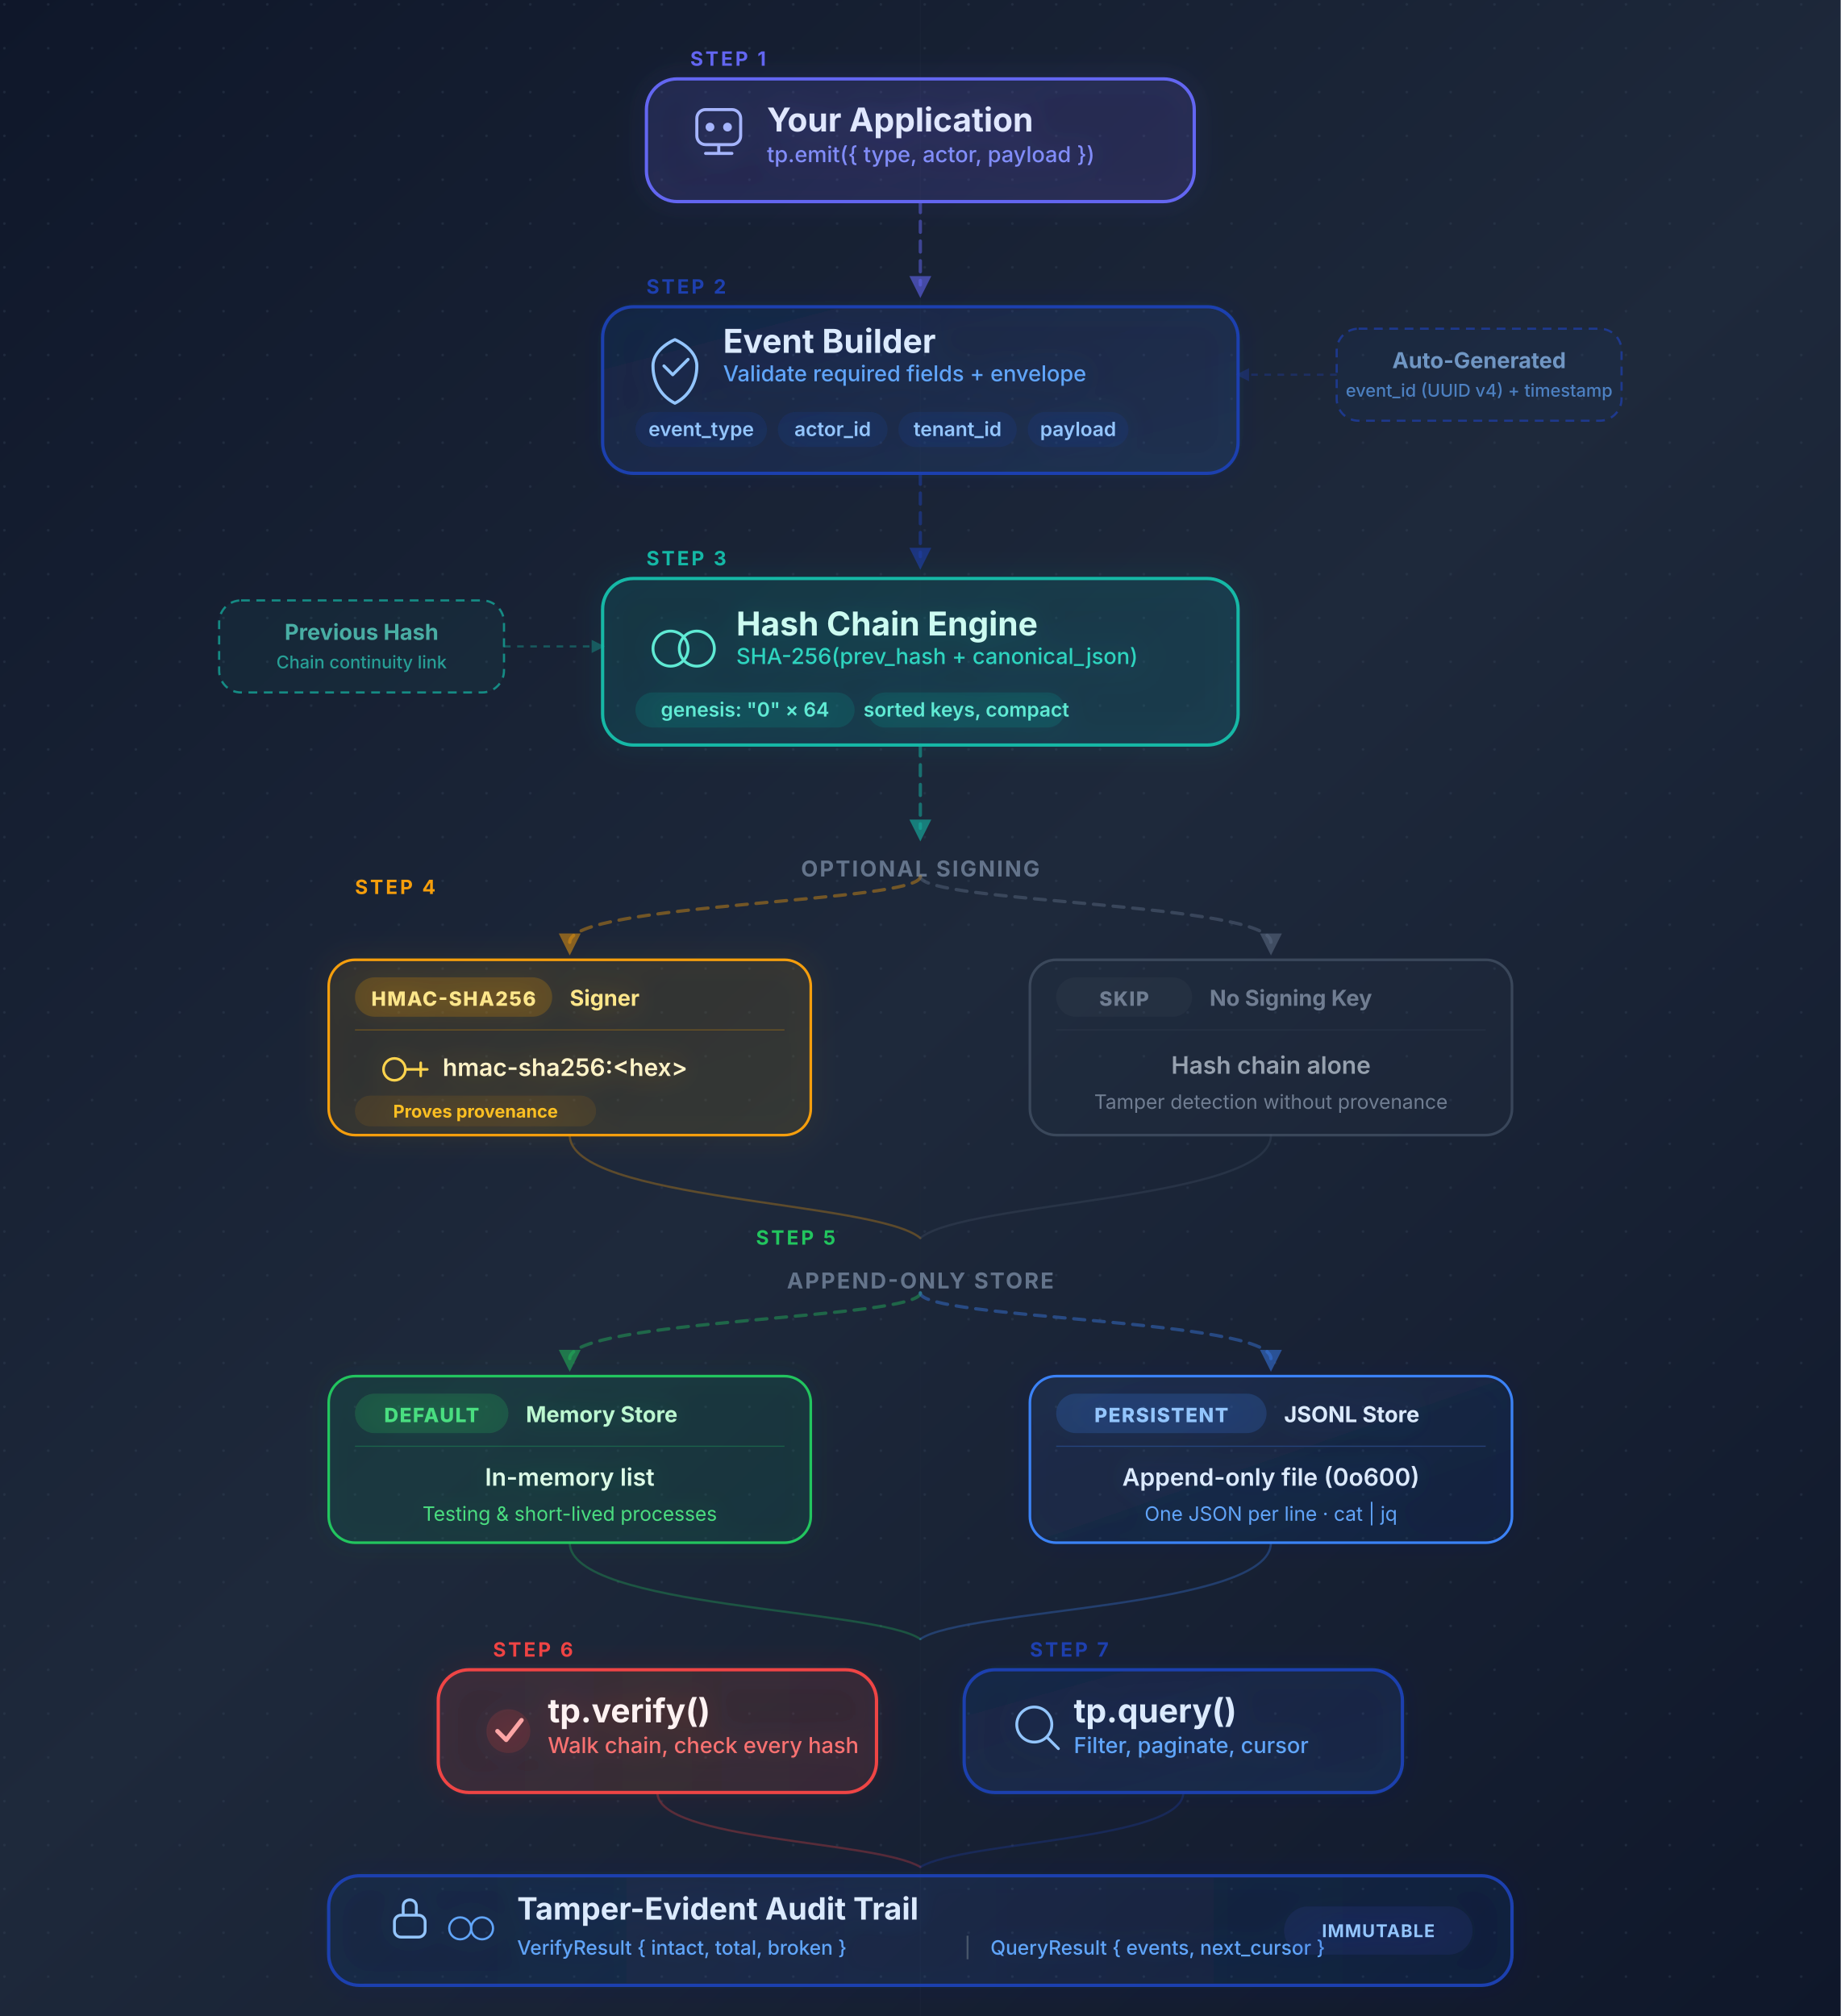
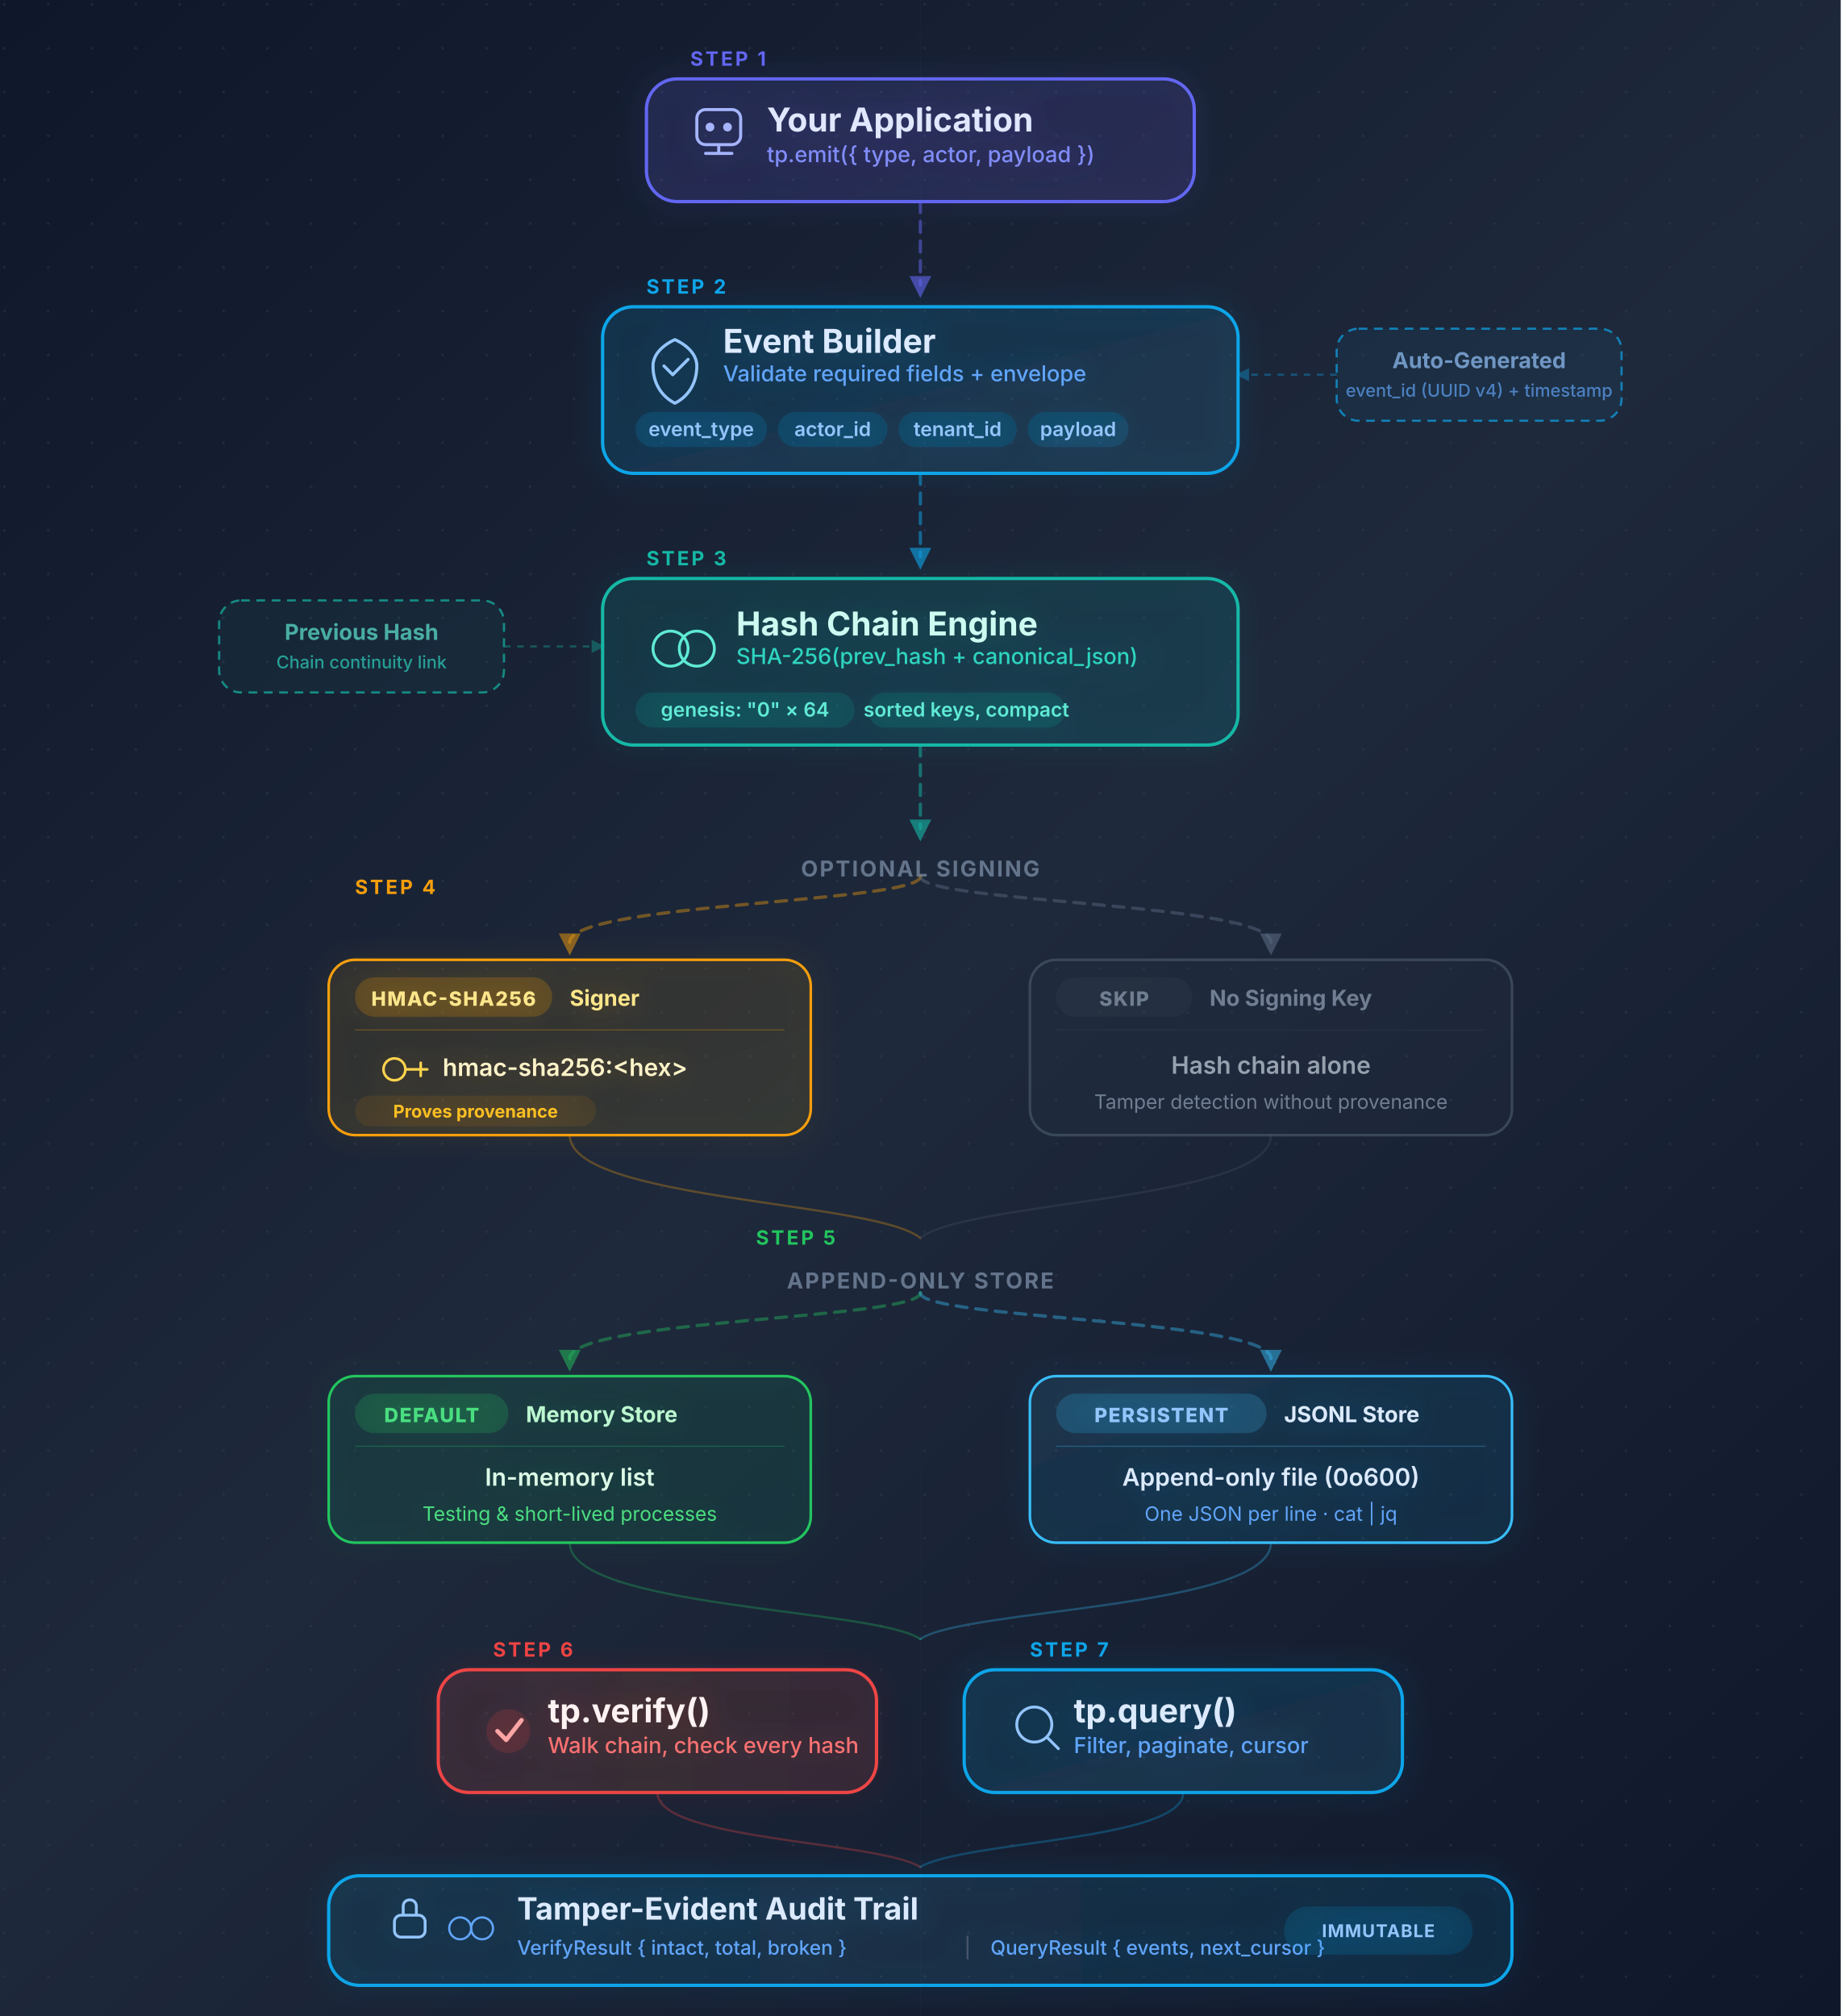
<svg xmlns="http://www.w3.org/2000/svg" viewBox="0 0 840 920" fill="none">
  <defs>
    <linearGradient id="bgGrad" x1="0" y1="0" x2="840" y2="920" gradientUnits="userSpaceOnUse">
      <stop offset="0%" stop-color="#0f172a" />
      <stop offset="50%" stop-color="#1e293b" />
      <stop offset="100%" stop-color="#0f172a" />
    </linearGradient>
    <linearGradient id="appGrad" x1="0" y1="0" x2="1" y2="1">
      <stop offset="0%" stop-color="#6366f1" />
      <stop offset="100%" stop-color="#8b5cf6" />
    </linearGradient>
    <linearGradient id="validateGrad" x1="0" y1="0" x2="1" y2="1">
-       <stop offset="0%" stop-color="#1E40AF" />
-       <stop offset="100%" stop-color="#3B82F6" />
+       <stop offset="0%" stop-color="#0EA5E9" />
+       <stop offset="100%" stop-color="#38BDF8" />
    </linearGradient>
    <linearGradient id="chainGrad" x1="0" y1="0" x2="1" y2="1">
      <stop offset="0%" stop-color="#14b8a6" />
      <stop offset="100%" stop-color="#06b6d4" />
    </linearGradient>
    <linearGradient id="signGrad" x1="0" y1="0" x2="1" y2="1">
      <stop offset="0%" stop-color="#f59e0b" />
      <stop offset="100%" stop-color="#eab308" />
    </linearGradient>
    <linearGradient id="storeGrad" x1="0" y1="0" x2="1" y2="1">
      <stop offset="0%" stop-color="#22c55e" />
      <stop offset="100%" stop-color="#10b981" />
    </linearGradient>
    <linearGradient id="verifyGrad" x1="0" y1="0" x2="1" y2="0">
      <stop offset="0%" stop-color="#ef4444" />
      <stop offset="50%" stop-color="#f97316" />
      <stop offset="100%" stop-color="#ef4444" />
    </linearGradient>
    <linearGradient id="auditGrad" x1="0" y1="0" x2="1" y2="0">
-       <stop offset="0%" stop-color="#1E40AF" />
-       <stop offset="50%" stop-color="#3B82F6" />
-       <stop offset="100%" stop-color="#1E40AF" />
+       <stop offset="0%" stop-color="#0EA5E9" />
+       <stop offset="50%" stop-color="#38BDF8" />
+       <stop offset="100%" stop-color="#0EA5E9" />
    </linearGradient>
    <linearGradient id="memGrad" x1="0" y1="0" x2="1" y2="1">
      <stop offset="0%" stop-color="#22c55e" />
      <stop offset="100%" stop-color="#10b981" />
    </linearGradient>
    <linearGradient id="jsonlGrad" x1="0" y1="0" x2="1" y2="1">
-       <stop offset="0%" stop-color="#3B82F6" />
-       <stop offset="100%" stop-color="#1E40AF" />
+       <stop offset="0%" stop-color="#38BDF8" />
+       <stop offset="100%" stop-color="#0EA5E9" />
    </linearGradient>
    <filter id="glowIndigo" x="-20%" y="-20%" width="140%" height="140%">
      <feGaussianBlur stdDeviation="6" result="b" />
      <feFlood flood-color="#6366f1" flood-opacity="0.3" result="c" />
      <feComposite in="c" in2="b" operator="in" result="s" />
      <feMerge>
        <feMergeNode in="s" />
        <feMergeNode in="SourceGraphic" />
      </feMerge>
    </filter>
    <filter id="glowBlue" x="-20%" y="-20%" width="140%" height="140%">
      <feGaussianBlur stdDeviation="6" result="b" />
-       <feFlood flood-color="#1E40AF" flood-opacity="0.3" result="c" />
+       <feFlood flood-color="#0EA5E9" flood-opacity="0.3" result="c" />
      <feComposite in="c" in2="b" operator="in" result="s" />
      <feMerge>
        <feMergeNode in="s" />
        <feMergeNode in="SourceGraphic" />
      </feMerge>
    </filter>
    <filter id="glowTeal" x="-20%" y="-20%" width="140%" height="140%">
      <feGaussianBlur stdDeviation="6" result="b" />
      <feFlood flood-color="#14b8a6" flood-opacity="0.3" result="c" />
      <feComposite in="c" in2="b" operator="in" result="s" />
      <feMerge>
        <feMergeNode in="s" />
        <feMergeNode in="SourceGraphic" />
      </feMerge>
    </filter>
    <filter id="glowAmber" x="-20%" y="-20%" width="140%" height="140%">
      <feGaussianBlur stdDeviation="6" result="b" />
      <feFlood flood-color="#f59e0b" flood-opacity="0.3" result="c" />
      <feComposite in="c" in2="b" operator="in" result="s" />
      <feMerge>
        <feMergeNode in="s" />
        <feMergeNode in="SourceGraphic" />
      </feMerge>
    </filter>
    <filter id="glowGreen" x="-20%" y="-20%" width="140%" height="140%">
      <feGaussianBlur stdDeviation="5" result="b" />
      <feFlood flood-color="#22c55e" flood-opacity="0.25" result="c" />
      <feComposite in="c" in2="b" operator="in" result="s" />
      <feMerge>
        <feMergeNode in="s" />
        <feMergeNode in="SourceGraphic" />
      </feMerge>
    </filter>
    <filter id="glowRed" x="-20%" y="-20%" width="140%" height="140%">
      <feGaussianBlur stdDeviation="6" result="b" />
      <feFlood flood-color="#ef4444" flood-opacity="0.3" result="c" />
      <feComposite in="c" in2="b" operator="in" result="s" />
      <feMerge>
        <feMergeNode in="s" />
        <feMergeNode in="SourceGraphic" />
      </feMerge>
    </filter>
    <pattern id="dots" x="0" y="0" width="20" height="20" patternUnits="userSpaceOnUse">
      <circle cx="2" cy="2" r="0.6" fill="#334155" opacity="0.4" />
    </pattern>
  </defs>
  <style>
    text { font-family: 'Inter', 'SF Pro Display', system-ui, -apple-system, sans-serif; }
    .step-label { font-size: 9px; font-weight: 700; letter-spacing: 0.12em; }
    .node-title { font-size: 15px; font-weight: 700; }
    .node-sub { font-size: 10px; font-weight: 500; }
    .badge-text { font-size: 9px; font-weight: 600; }
    .flow-dash {
      stroke-dasharray: 5,4;
      fill: none;
      stroke-linecap: round;
      animation: dash-flow 1.2s linear infinite;
    }
    .flow-solid { fill: none; stroke-linecap: round; }
    @keyframes dash-flow {
      to { stroke-dashoffset: -18; }
    }
  </style>
  <rect width="840" height="920" fill="url(#bgGrad)" />
  <rect width="840" height="920" fill="url(#dots)" />
  <line x1="420" y1="0" x2="420" y2="920" stroke="#1e293b" stroke-width="0.5" opacity="0.4" />
  <text x="315" y="30" class="step-label" fill="#6366f1">STEP 1</text>
  <g filter="url(#glowIndigo)">
    <rect x="295" y="36" width="250" height="56" rx="14" fill="url(#appGrad)" opacity="0.12" />
    <rect x="295" y="36" width="250" height="56" rx="14" fill="none" stroke="#6366f1" stroke-width="1.5" />
    <rect x="318" y="50" width="20" height="16" rx="4" fill="none" stroke="#a5b4fc" stroke-width="1.4" />
    <circle cx="324" cy="58" r="2" fill="#a5b4fc" />
    <circle cx="332" cy="58" r="2" fill="#a5b4fc" />
    <line x1="328" y1="66" x2="328" y2="70" stroke="#a5b4fc" stroke-width="1.4" />
    <line x1="322" y1="70" x2="334" y2="70" stroke="#a5b4fc" stroke-width="1.4" stroke-linecap="round" />
    <text x="350" y="60" class="node-title" fill="#e0e7ff">Your Application</text>
    <text x="350" y="74" class="node-sub" fill="#818cf8">tp.emit({ type, actor, payload })</text>
  </g>
  <line x1="420" y1="92" x2="420" y2="130" stroke="#6366f1" stroke-width="1.5" class="flow-dash" opacity="0.5" />
  <polygon points="415,126 420,136 425,126" fill="#6366f1" opacity="0.6" />
-   <text x="295" y="134" class="step-label" fill="#1E40AF">STEP 2</text>
+   <text x="295" y="134" class="step-label" fill="#0EA5E9">STEP 2</text>
  <g filter="url(#glowBlue)">
    <rect x="275" y="140" width="290" height="76" rx="14" fill="url(#validateGrad)" opacity="0.1" />
-     <rect x="275" y="140" width="290" height="76" rx="14" fill="none" stroke="#1E40AF" stroke-width="1.5" />
+     <rect x="275" y="140" width="290" height="76" rx="14" fill="none" stroke="#0EA5E9" stroke-width="1.5" />
    <path d="M308,155 C308,155 298,159 298,167 C298,175 302,181 308,184 C314,181 318,175 318,167 C318,159 308,155 308,155Z" fill="none" stroke="#93c5fd" stroke-width="1.4" stroke-linejoin="round" />
    <polyline points="303,167 307,171 314,164" fill="none" stroke="#93c5fd" stroke-width="1.4" stroke-linecap="round" stroke-linejoin="round" />
    <text x="330" y="161" class="node-title" fill="#dbeafe">Event Builder</text>
    <text x="330" y="174" class="node-sub" fill="#60a5fa">Validate required fields + envelope</text>
-     <rect x="290" y="188" width="60" height="16" rx="8" fill="#1E40AF" opacity="0.15" />
+     <rect x="290" y="188" width="60" height="16" rx="8" fill="#0EA5E9" opacity="0.15" />
    <text x="320" y="199" text-anchor="middle" class="badge-text" fill="#93c5fd">event_type</text>
-     <rect x="355" y="188" width="50" height="16" rx="8" fill="#1E40AF" opacity="0.15" />
+     <rect x="355" y="188" width="50" height="16" rx="8" fill="#0EA5E9" opacity="0.15" />
    <text x="380" y="199" text-anchor="middle" class="badge-text" fill="#93c5fd">actor_id</text>
-     <rect x="410" y="188" width="54" height="16" rx="8" fill="#1E40AF" opacity="0.15" />
+     <rect x="410" y="188" width="54" height="16" rx="8" fill="#0EA5E9" opacity="0.15" />
    <text x="437" y="199" text-anchor="middle" class="badge-text" fill="#93c5fd">tenant_id</text>
-     <rect x="469" y="188" width="46" height="16" rx="8" fill="#1E40AF" opacity="0.15" />
+     <rect x="469" y="188" width="46" height="16" rx="8" fill="#0EA5E9" opacity="0.15" />
    <text x="492" y="199" text-anchor="middle" class="badge-text" fill="#93c5fd">payload</text>
  </g>
  <g opacity="0.7">
-     <rect x="610" y="150" width="130" height="42" rx="10" fill="#1E40AF" opacity="0.08" />
-     <rect x="610" y="150" width="130" height="42" rx="10" fill="none" stroke="#1E40AF" stroke-width="1" stroke-dasharray="4,3" />
+     <rect x="610" y="150" width="130" height="42" rx="10" fill="#0EA5E9" opacity="0.08" />
+     <rect x="610" y="150" width="130" height="42" rx="10" fill="none" stroke="#0EA5E9" stroke-width="1" stroke-dasharray="4,3" />
    <text x="675" y="168" text-anchor="middle" style="font-size:10px;font-weight:700;fill:#93c5fd">Auto-Generated</text>
    <text x="675" y="181" text-anchor="middle" style="font-size:8px;fill:#60a5fa;font-weight:500">event_id (UUID v4) + timestamp</text>
-     <line x1="610" y1="171" x2="568" y2="171" stroke="#1E40AF" stroke-width="1" stroke-dasharray="3,3" opacity="0.5" />
-     <polygon points="570,168 564,171 570,174" fill="#1E40AF" opacity="0.5" />
-   </g>
-   <line x1="420" y1="216" x2="420" y2="254" stroke="#1E40AF" stroke-width="1.5" class="flow-dash" opacity="0.5" />
-   <polygon points="415,250 420,260 425,250" fill="#1E40AF" opacity="0.6" />
+     <line x1="610" y1="171" x2="568" y2="171" stroke="#0EA5E9" stroke-width="1" stroke-dasharray="3,3" opacity="0.5" />
+     <polygon points="570,168 564,171 570,174" fill="#0EA5E9" opacity="0.5" />
+   </g>
+   <line x1="420" y1="216" x2="420" y2="254" stroke="#0EA5E9" stroke-width="1.5" class="flow-dash" opacity="0.5" />
+   <polygon points="415,250 420,260 425,250" fill="#0EA5E9" opacity="0.6" />
  <text x="295" y="258" class="step-label" fill="#14b8a6">STEP 3</text>
  <g filter="url(#glowTeal)">
    <rect x="275" y="264" width="290" height="76" rx="14" fill="url(#chainGrad)" opacity="0.1" />
    <rect x="275" y="264" width="290" height="76" rx="14" fill="none" stroke="#14b8a6" stroke-width="1.5" />
    <circle cx="306" cy="296" r="8" fill="none" stroke="#5eead4" stroke-width="1.3" />
    <circle cx="318" cy="296" r="8" fill="none" stroke="#5eead4" stroke-width="1.3" />
    <text x="336" y="290" class="node-title" fill="#ccfbf1">Hash Chain Engine</text>
    <text x="336" y="303" class="node-sub" fill="#2dd4bf">SHA-256(prev_hash + canonical_json)</text>
    <rect x="290" y="316" width="100" height="16" rx="8" fill="#14b8a6" opacity="0.15" />
    <text x="340" y="327" text-anchor="middle" class="badge-text" fill="#5eead4">genesis: "0" × 64</text>
    <rect x="396" y="316" width="90" height="16" rx="8" fill="#14b8a6" opacity="0.15" />
    <text x="441" y="327" text-anchor="middle" class="badge-text" fill="#5eead4">sorted keys, compact</text>
  </g>
  <g opacity="0.7">
    <rect x="100" y="274" width="130" height="42" rx="10" fill="#14b8a6" opacity="0.08" />
    <rect x="100" y="274" width="130" height="42" rx="10" fill="none" stroke="#14b8a6" stroke-width="1" stroke-dasharray="4,3" />
    <text x="165" y="292" text-anchor="middle" style="font-size:10px;font-weight:700;fill:#5eead4">Previous Hash</text>
    <text x="165" y="305" text-anchor="middle" style="font-size:8px;fill:#2dd4bf;font-weight:500">Chain continuity link</text>
    <line x1="230" y1="295" x2="272" y2="295" stroke="#14b8a6" stroke-width="1" stroke-dasharray="3,3" opacity="0.5" />
    <polygon points="270,292 276,295 270,298" fill="#14b8a6" opacity="0.5" />
  </g>
  <line x1="420" y1="340" x2="420" y2="378" stroke="#14b8a6" stroke-width="1.5" class="flow-dash" opacity="0.5" />
  <polygon points="415,374 420,384 425,374" fill="#14b8a6" opacity="0.6" />
  <text x="420" y="400" text-anchor="middle" style="font-size:10px;font-weight:700;fill:#64748b;letter-spacing:0.08em">OPTIONAL SIGNING</text>
  <text x="162" y="408" class="step-label" fill="#f59e0b">STEP 4</text>
  <path d="M420,400 C420,412 260,412 260,430" stroke="#f59e0b" stroke-width="1.5" class="flow-dash" opacity="0.4" />
  <polygon points="255,426 260,436 265,426" fill="#f59e0b" opacity="0.5" />
  <path d="M420,400 C420,412 580,412 580,430" stroke="#64748b" stroke-width="1.5" class="flow-dash" opacity="0.4" />
  <polygon points="575,426 580,436 585,426" fill="#64748b" opacity="0.5" />
  <g filter="url(#glowAmber)">
    <rect x="150" y="438" width="220" height="80" rx="12" fill="url(#signGrad)" opacity="0.08" />
    <rect x="150" y="438" width="220" height="80" rx="12" fill="none" stroke="#f59e0b" stroke-width="1.2" />
    <rect x="162" y="446" width="90" height="18" rx="9" fill="#f59e0b" opacity="0.2" />
    <text x="207" y="459" text-anchor="middle" style="font-size:9px;font-weight:800;fill:#fde68a;letter-spacing:0.06em">HMAC-SHA256</text>
    <text x="260" y="459" text-anchor="start" style="font-size:10px;font-weight:700;fill:#fde68a">Signer</text>
    <line x1="162" y1="470" x2="358" y2="470" stroke="#f59e0b" stroke-width="0.5" opacity="0.3" />
    <circle cx="180" cy="488" r="5" fill="none" stroke="#fcd34d" stroke-width="1.2" />
    <line x1="185" y1="488" x2="195" y2="488" stroke="#fcd34d" stroke-width="1.2" stroke-linecap="round" />
    <line x1="192" y1="485" x2="192" y2="491" stroke="#fcd34d" stroke-width="1.2" stroke-linecap="round" />
    <text x="202" y="491" style="font-size:11px;font-weight:600;fill:#fef3c7">hmac-sha256:&lt;hex&gt;</text>
    <rect x="162" y="500" width="110" height="14" rx="7" fill="#f59e0b" opacity="0.1" />
    <text x="217" y="510" text-anchor="middle" style="font-size:8px;font-weight:700;fill:#fbbf24">Proves provenance</text>
  </g>
  <g opacity="0.7">
    <rect x="470" y="438" width="220" height="80" rx="12" fill="#475569" opacity="0.08" />
    <rect x="470" y="438" width="220" height="80" rx="12" fill="none" stroke="#475569" stroke-width="1.2" />
    <rect x="482" y="446" width="62" height="18" rx="9" fill="#475569" opacity="0.2" />
    <text x="513" y="459" text-anchor="middle" style="font-size:9px;font-weight:800;fill:#94a3b8;letter-spacing:0.06em">SKIP</text>
    <text x="552" y="459" text-anchor="start" style="font-size:10px;font-weight:700;fill:#94a3b8">No Signing Key</text>
    <line x1="482" y1="470" x2="678" y2="470" stroke="#475569" stroke-width="0.5" opacity="0.3" />
    <text x="580" y="490" text-anchor="middle" style="font-size:11px;font-weight:600;fill:#cbd5e1">Hash chain alone</text>
    <text x="580" y="506" text-anchor="middle" style="font-size:9px;fill:#94a3b8">Tamper detection without provenance</text>
  </g>
  <path d="M260,518 C260,548 400,548 420,565" stroke="#f59e0b" stroke-width="1" class="flow-solid" opacity="0.3" />
  <path d="M580,518 C580,548 440,548 420,565" stroke="#475569" stroke-width="1" class="flow-solid" opacity="0.3" />
  <text x="345" y="568" class="step-label" fill="#22c55e">STEP 5</text>
  <text x="420" y="588" text-anchor="middle" style="font-size:10px;font-weight:700;fill:#64748b;letter-spacing:0.08em">APPEND-ONLY STORE</text>
  <path d="M420,590 C420,602 260,602 260,620" stroke="#22c55e" stroke-width="1.5" class="flow-dash" opacity="0.4" />
  <polygon points="255,616 260,626 265,616" fill="#22c55e" opacity="0.5" />
-   <path d="M420,590 C420,602 580,602 580,620" stroke="#3B82F6" stroke-width="1.5" class="flow-dash" opacity="0.4" />
-   <polygon points="575,616 580,626 585,616" fill="#3B82F6" opacity="0.5" />
+   <path d="M420,590 C420,602 580,602 580,620" stroke="#38BDF8" stroke-width="1.5" class="flow-dash" opacity="0.4" />
+   <polygon points="575,616 580,626 585,616" fill="#38BDF8" opacity="0.5" />
  <g filter="url(#glowGreen)">
    <rect x="150" y="628" width="220" height="76" rx="12" fill="url(#memGrad)" opacity="0.08" />
    <rect x="150" y="628" width="220" height="76" rx="12" fill="none" stroke="#22c55e" stroke-width="1.2" />
    <rect x="162" y="636" width="70" height="18" rx="9" fill="#22c55e" opacity="0.2" />
    <text x="197" y="649" text-anchor="middle" style="font-size:9px;font-weight:800;fill:#4ade80;letter-spacing:0.06em">DEFAULT</text>
    <text x="240" y="649" text-anchor="start" style="font-size:10px;font-weight:700;fill:#bbf7d0">Memory Store</text>
    <line x1="162" y1="660" x2="358" y2="660" stroke="#22c55e" stroke-width="0.5" opacity="0.3" />
    <text x="260" y="678" text-anchor="middle" style="font-size:11px;font-weight:600;fill:#dcfce7">In-memory list</text>
    <text x="260" y="694" text-anchor="middle" style="font-size:9px;fill:#4ade80">Testing &amp; short-lived processes</text>
  </g>
  <g filter="url(#glowBlue)">
    <rect x="470" y="628" width="220" height="76" rx="12" fill="url(#jsonlGrad)" opacity="0.08" />
-     <rect x="470" y="628" width="220" height="76" rx="12" fill="none" stroke="#3B82F6" stroke-width="1.2" />
-     <rect x="482" y="636" width="96" height="18" rx="9" fill="#3B82F6" opacity="0.2" />
+     <rect x="470" y="628" width="220" height="76" rx="12" fill="none" stroke="#38BDF8" stroke-width="1.2" />
+     <rect x="482" y="636" width="96" height="18" rx="9" fill="#38BDF8" opacity="0.2" />
    <text x="530" y="649" text-anchor="middle" style="font-size:9px;font-weight:800;fill:#93c5fd;letter-spacing:0.06em">PERSISTENT</text>
    <text x="586" y="649" text-anchor="start" style="font-size:10px;font-weight:700;fill:#dbeafe">JSONL Store</text>
-     <line x1="482" y1="660" x2="678" y2="660" stroke="#3B82F6" stroke-width="0.5" opacity="0.3" />
+     <line x1="482" y1="660" x2="678" y2="660" stroke="#38BDF8" stroke-width="0.5" opacity="0.3" />
    <text x="580" y="678" text-anchor="middle" style="font-size:11px;font-weight:600;fill:#dbeafe">Append-only file (0o600)</text>
    <text x="580" y="694" text-anchor="middle" style="font-size:9px;fill:#60a5fa">One JSON per line · cat | jq</text>
  </g>
  <path d="M260,704 C260,734 400,734 420,748" stroke="#22c55e" stroke-width="1" class="flow-solid" opacity="0.3" />
-   <path d="M580,704 C580,734 440,734 420,748" stroke="#3B82F6" stroke-width="1" class="flow-solid" opacity="0.3" />
+   <path d="M580,704 C580,734 440,734 420,748" stroke="#38BDF8" stroke-width="1" class="flow-solid" opacity="0.3" />
  <text x="225" y="756" class="step-label" fill="#ef4444">STEP 6</text>
  <g filter="url(#glowRed)">
    <rect x="200" y="762" width="200" height="56" rx="14" fill="url(#verifyGrad)" opacity="0.1" />
    <rect x="200" y="762" width="200" height="56" rx="14" fill="none" stroke="#ef4444" stroke-width="1.5" />
    <circle cx="232" cy="790" r="10" fill="#ef4444" opacity="0.15" />
    <polyline points="227,790 231,794 238,785" fill="none" stroke="#fca5a5" stroke-width="2" stroke-linecap="round" stroke-linejoin="round" />
    <text x="250" y="786" class="node-title" fill="#fef2f2">tp.verify()</text>
    <text x="250" y="800" class="node-sub" fill="#f87171">Walk chain, check every hash</text>
  </g>
-   <text x="470" y="756" class="step-label" fill="#1E40AF">STEP 7</text>
+   <text x="470" y="756" class="step-label" fill="#0EA5E9">STEP 7</text>
  <g filter="url(#glowBlue)">
    <rect x="440" y="762" width="200" height="56" rx="14" fill="url(#validateGrad)" opacity="0.1" />
-     <rect x="440" y="762" width="200" height="56" rx="14" fill="none" stroke="#1E40AF" stroke-width="1.5" />
+     <rect x="440" y="762" width="200" height="56" rx="14" fill="none" stroke="#0EA5E9" stroke-width="1.5" />
    <circle cx="472" cy="787" r="8" fill="none" stroke="#93c5fd" stroke-width="1.3" />
    <line x1="478" y1="793" x2="483" y2="798" stroke="#93c5fd" stroke-width="1.3" stroke-linecap="round" />
    <text x="490" y="786" class="node-title" fill="#dbeafe">tp.query()</text>
    <text x="490" y="800" class="node-sub" fill="#60a5fa">Filter, paginate, cursor</text>
  </g>
  <path d="M300,818 C300,840 400,840 420,852" stroke="#ef4444" stroke-width="1" class="flow-solid" opacity="0.3" />
-   <path d="M540,818 C540,840 440,840 420,852" stroke="#1E40AF" stroke-width="1" class="flow-solid" opacity="0.3" />
+   <path d="M540,818 C540,840 440,840 420,852" stroke="#0EA5E9" stroke-width="1" class="flow-solid" opacity="0.3" />
  <g filter="url(#glowBlue)">
    <rect x="150" y="856" width="540" height="50" rx="14" fill="url(#auditGrad)" opacity="0.08" />
-     <rect x="150" y="856" width="540" height="50" rx="14" fill="none" stroke="#1E40AF" stroke-width="1.5" />
+     <rect x="150" y="856" width="540" height="50" rx="14" fill="none" stroke="#0EA5E9" stroke-width="1.5" />
    <rect x="180" y="874" width="14" height="10" rx="3" fill="none" stroke="#93c5fd" stroke-width="1.3" />
    <path d="M184,874 L184,870 C184,866 190,866 190,870 L190,874" fill="none" stroke="#93c5fd" stroke-width="1.3" />
    <circle cx="210" cy="880" r="5" fill="none" stroke="#60a5fa" stroke-width="1" />
    <circle cx="220" cy="880" r="5" fill="none" stroke="#60a5fa" stroke-width="1" />
    <text x="236" y="876" style="font-size:14px;font-weight:700;fill:#dbeafe">Tamper-Evident Audit Trail</text>
    <text x="236" y="892" style="font-size:9px;fill:#60a5fa;font-weight:500">VerifyResult { intact, total, broken }</text>
    <text x="440" y="892" style="font-size:9px;fill:#475569;font-weight:500">|</text>
    <text x="452" y="892" style="font-size:9px;fill:#60a5fa;font-weight:500">QueryResult { events, next_cursor }</text>
-     <rect x="586" y="870" width="86" height="22" rx="11" fill="#1E40AF" opacity="0.15" />
+     <rect x="586" y="870" width="86" height="22" rx="11" fill="#0EA5E9" opacity="0.15" />
    <text x="629" y="884" text-anchor="middle" style="font-size:8px;font-weight:700;fill:#93c5fd;letter-spacing:0.05em">IMMUTABLE</text>
  </g>
</svg>
